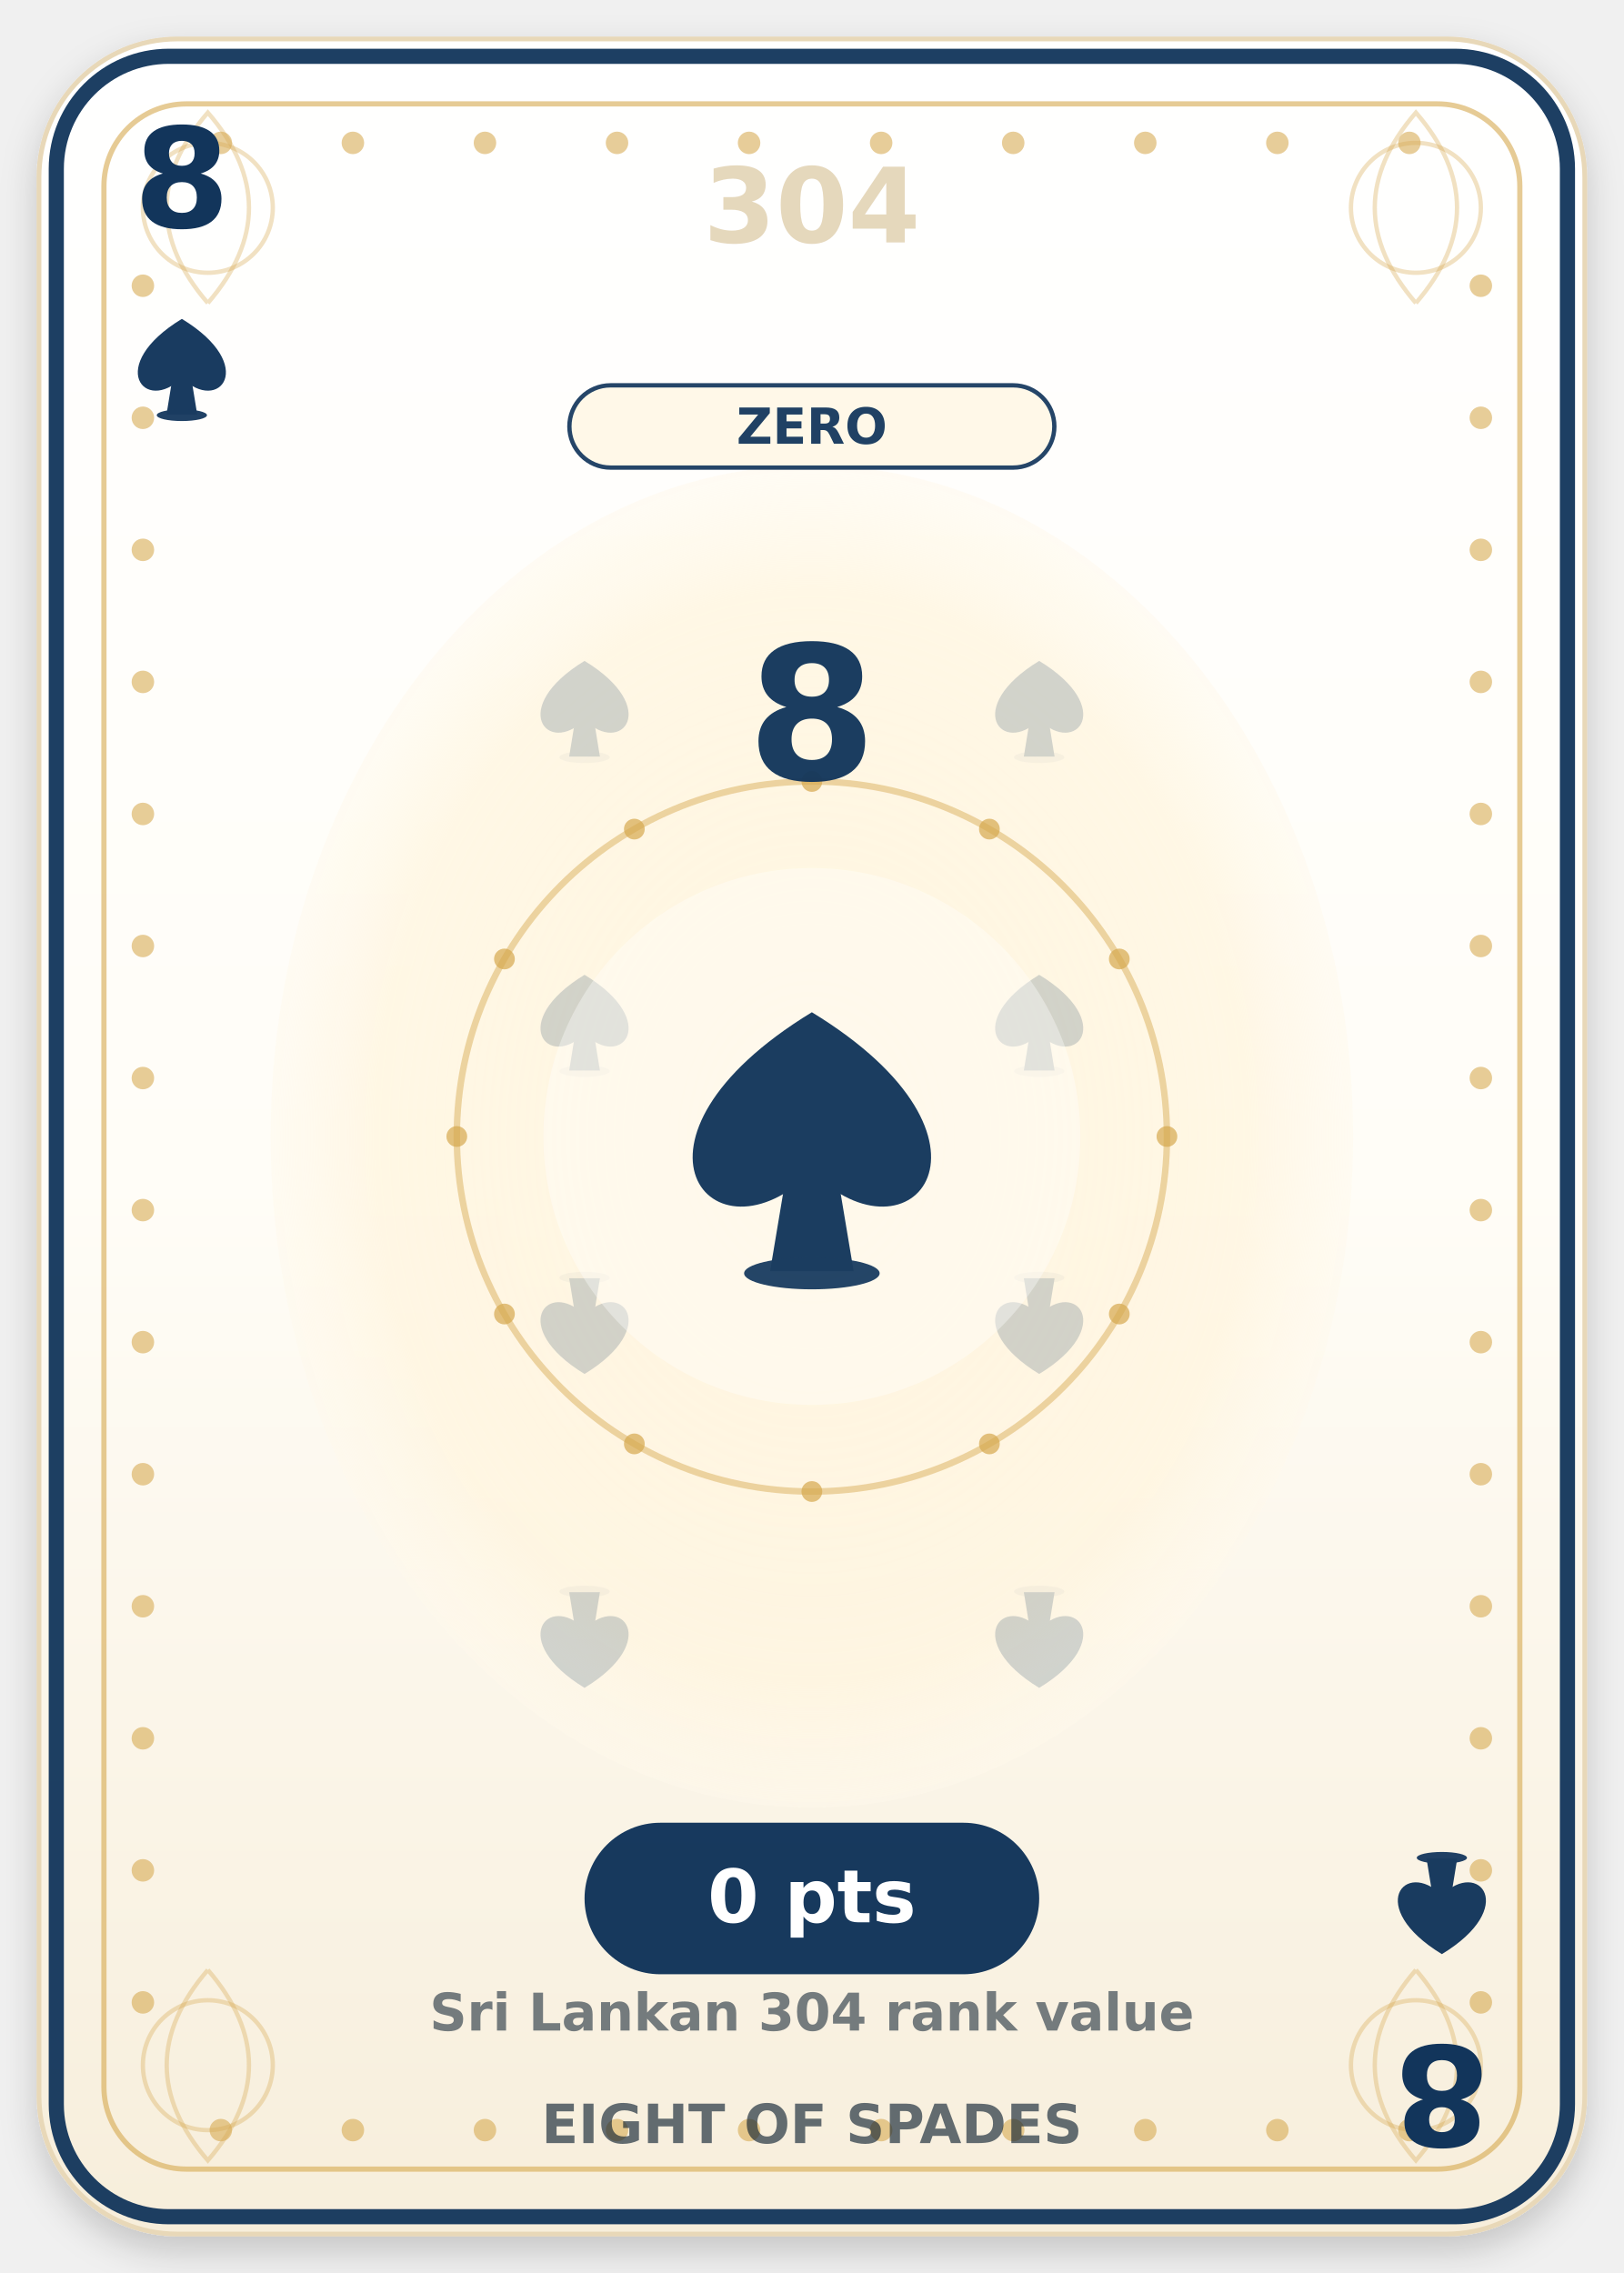
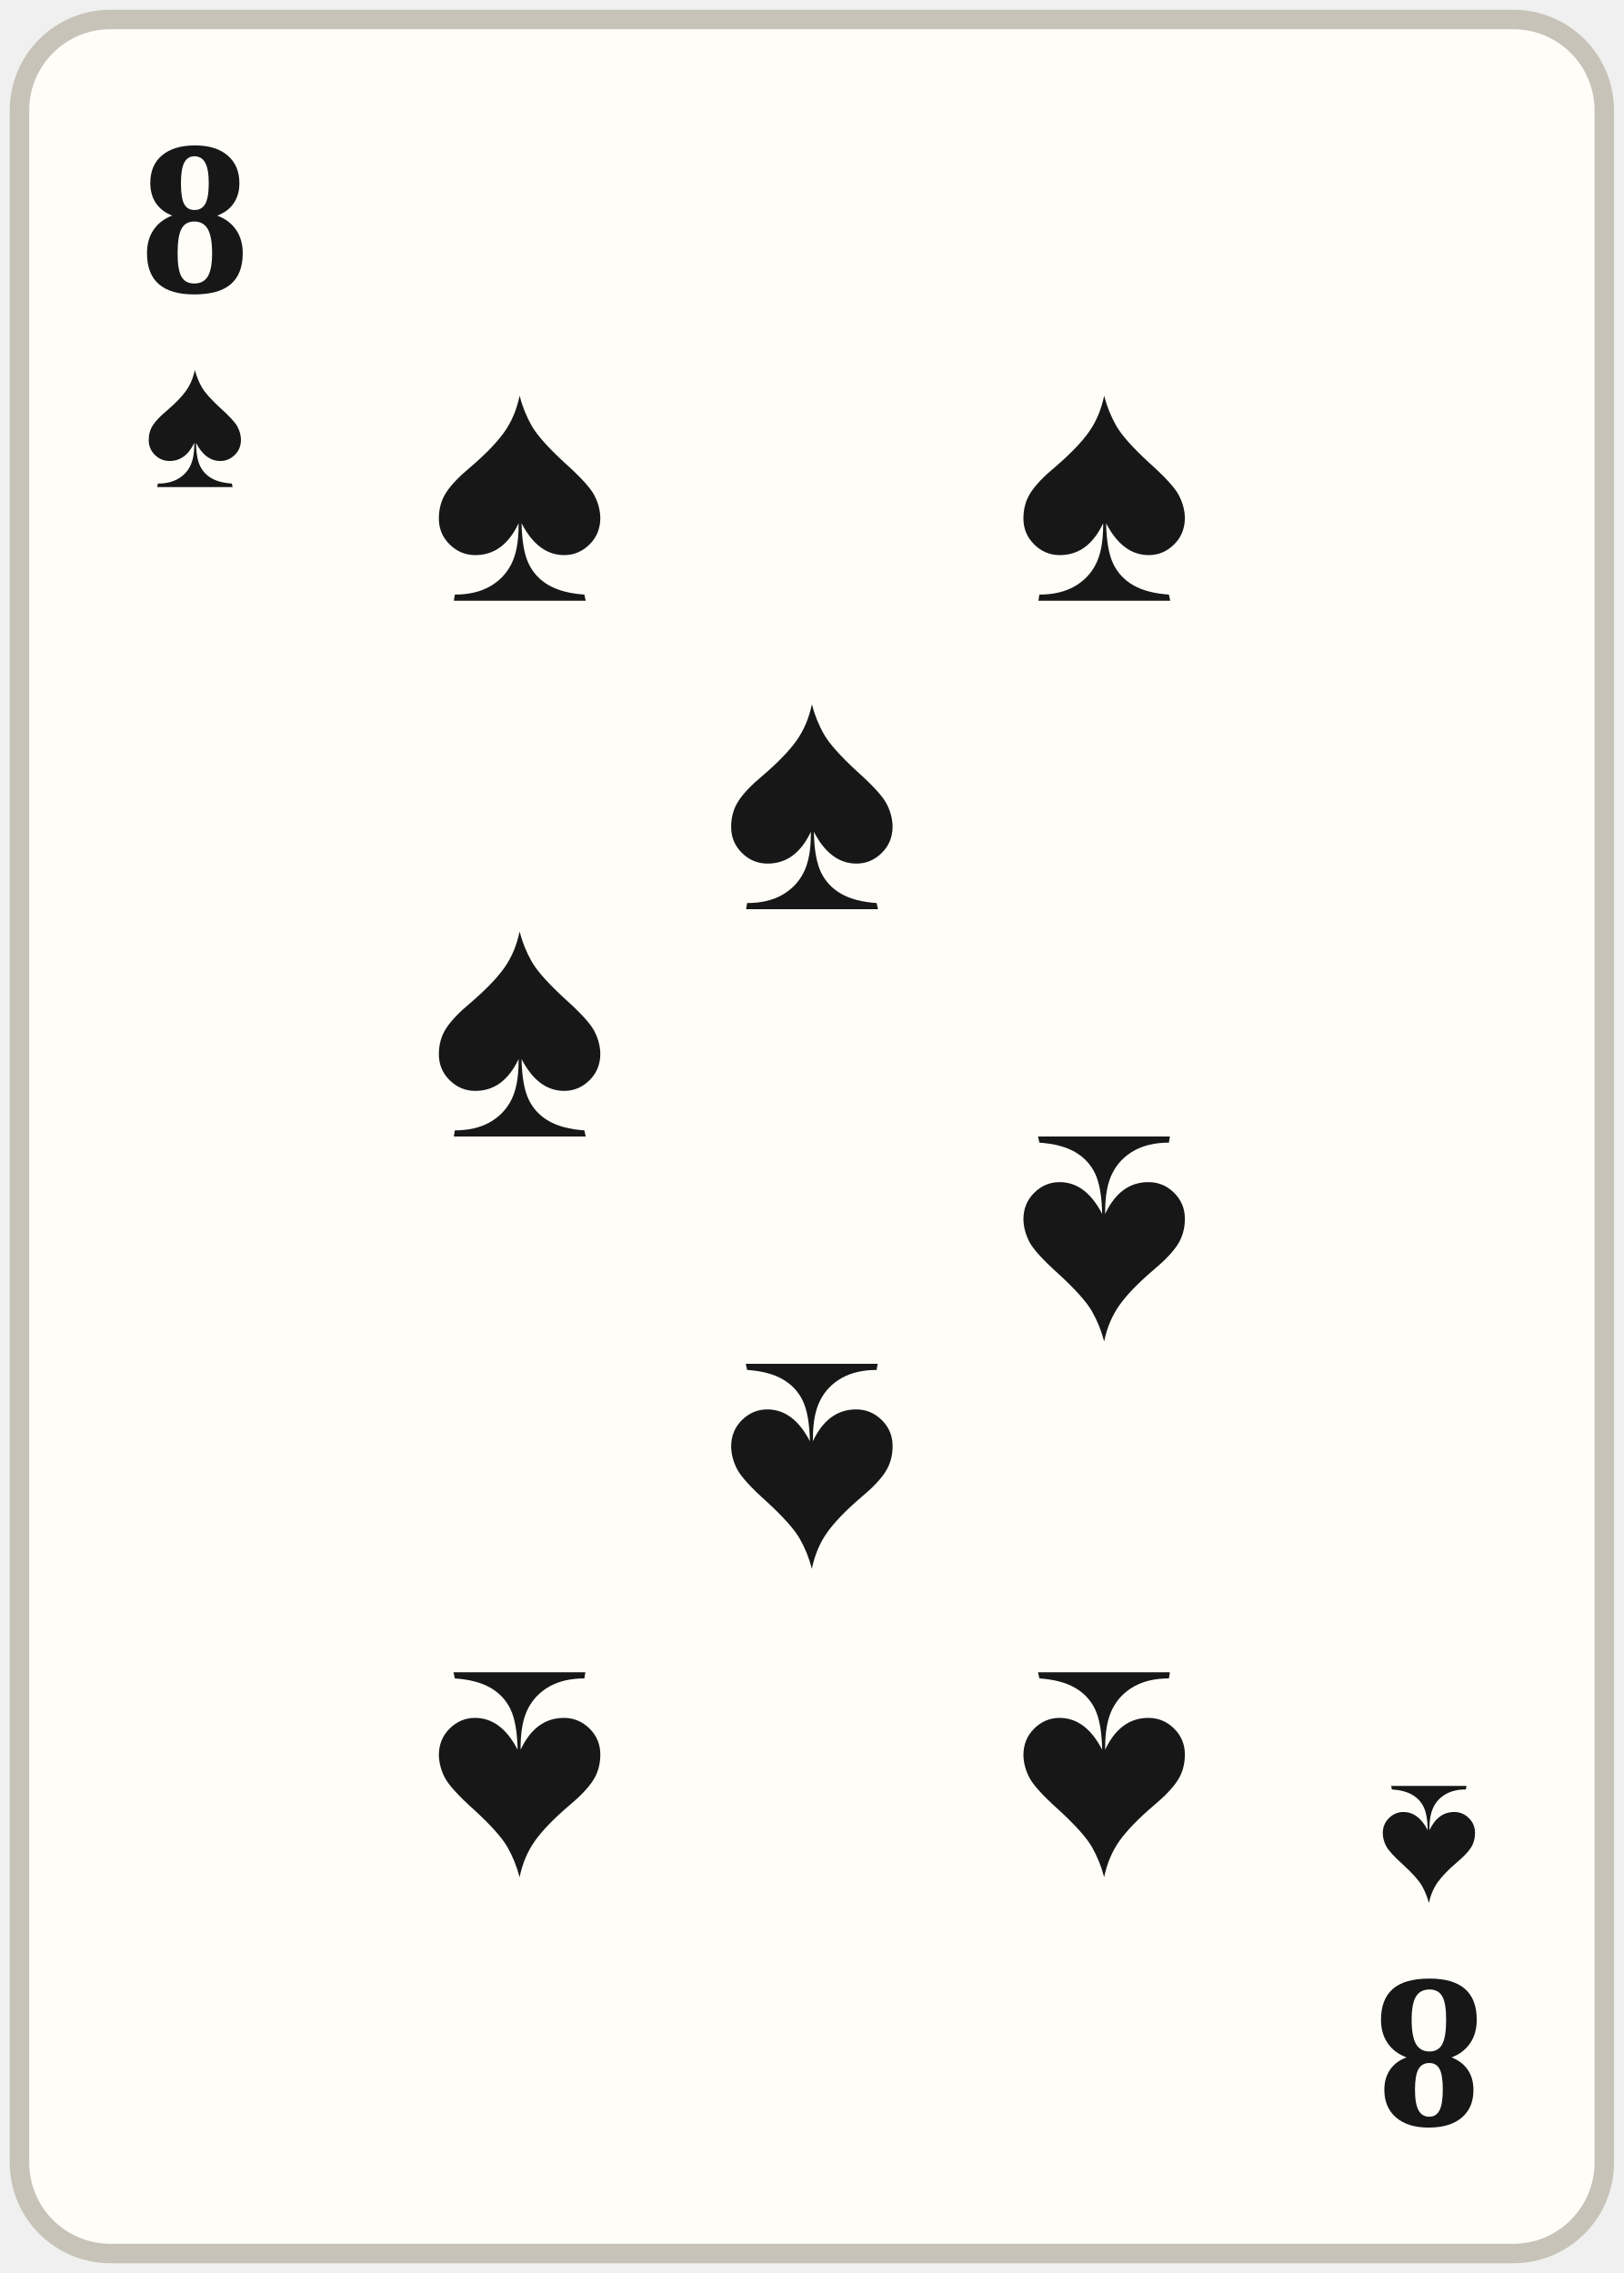
- <svg xmlns="http://www.w3.org/2000/svg" width="750" height="1050" viewBox="0 0 750 1050">
-   <defs>
-     <linearGradient id="faceGrad" x1="0" x2="0" y1="0" y2="1">
-       <stop offset="0%" stop-color="#FFFFFF" />
-       <stop offset="52%" stop-color="#FFFDF7" />
-       <stop offset="100%" stop-color="#F7EEDB" />
-     </linearGradient>
-     <radialGradient id="softMedallion" cx="50%" cy="50%" r="65%">
-       <stop offset="0%" stop-color="#FFF5DF" stop-opacity="0.97" />
-       <stop offset="62%" stop-color="#FFF5DF" stop-opacity="0.78" />
-       <stop offset="100%" stop-color="#FFFFFF" stop-opacity="0" />
-     </radialGradient>
-     <filter id="shadow" x="-10%" y="-10%" width="120%" height="120%">
-       <feDropShadow dx="0" dy="7" stdDeviation="8" flood-color="#000000" flood-opacity="0.18" />
-     </filter>
-   </defs>
-   <g filter="url(#shadow)">
-     <rect x="18" y="18" width="714" height="1014" rx="64" ry="64" fill="url(#faceGrad)" stroke="#E8D8B8" stroke-width="2.2" />
+ <svg xmlns="http://www.w3.org/2000/svg" width="500" height="700" viewBox="0 0 500 700">
+   <rect x="6" y="6" width="488" height="688" rx="28" fill="#fffdf8" stroke="#c8c3b8" stroke-width="6" />
+   <g fill="#171717" text-anchor="middle" font-family="Georgia, 'Times New Roman', serif">
+     <text x="60" y="90" font-size="68" font-weight="700">8</text>
+     <text x="60" y="150" font-size="60">♠</text>
  </g>
-   <ellipse cx="375.0" cy="525.0" rx="250" ry="310" fill="url(#softMedallion)" />
-   <rect x="26" y="26" width="698" height="998" rx="52" ry="52" fill="none" stroke="#12355B" stroke-width="7" opacity="0.95" />
-   <rect x="48" y="48" width="654" height="954" rx="38" ry="38" fill="none" stroke="#D6A84F" stroke-width="2.4" opacity="0.6" />
-   <circle cx="102.0" cy="66.0" r="5.2" fill="#D6A84F" opacity="0.58" />
-   <circle cx="102.0" cy="984.0" r="5.2" fill="#D6A84F" opacity="0.58" />
-   <circle cx="163.0" cy="66.0" r="5.2" fill="#D6A84F" opacity="0.58" />
-   <circle cx="163.0" cy="984.0" r="5.2" fill="#D6A84F" opacity="0.58" />
-   <circle cx="224.0" cy="66.0" r="5.2" fill="#D6A84F" opacity="0.58" />
-   <circle cx="224.0" cy="984.0" r="5.2" fill="#D6A84F" opacity="0.58" />
-   <circle cx="285.0" cy="66.0" r="5.2" fill="#D6A84F" opacity="0.58" />
-   <circle cx="285.0" cy="984.0" r="5.2" fill="#D6A84F" opacity="0.58" />
-   <circle cx="346.0" cy="66.0" r="5.2" fill="#D6A84F" opacity="0.58" />
-   <circle cx="346.0" cy="984.0" r="5.2" fill="#D6A84F" opacity="0.58" />
-   <circle cx="407.0" cy="66.0" r="5.2" fill="#D6A84F" opacity="0.58" />
-   <circle cx="407.0" cy="984.0" r="5.2" fill="#D6A84F" opacity="0.58" />
-   <circle cx="468.0" cy="66.0" r="5.2" fill="#D6A84F" opacity="0.58" />
-   <circle cx="468.0" cy="984.0" r="5.2" fill="#D6A84F" opacity="0.58" />
-   <circle cx="529.0" cy="66.0" r="5.2" fill="#D6A84F" opacity="0.58" />
-   <circle cx="529.0" cy="984.0" r="5.2" fill="#D6A84F" opacity="0.58" />
-   <circle cx="590.0" cy="66.0" r="5.2" fill="#D6A84F" opacity="0.58" />
-   <circle cx="590.0" cy="984.0" r="5.2" fill="#D6A84F" opacity="0.58" />
-   <circle cx="651.0" cy="66.0" r="5.2" fill="#D6A84F" opacity="0.58" />
-   <circle cx="651.0" cy="984.0" r="5.2" fill="#D6A84F" opacity="0.58" />
-   <circle cx="66.0" cy="132.0" r="5.2" fill="#D6A84F" opacity="0.58" />
-   <circle cx="684.0" cy="132.0" r="5.2" fill="#D6A84F" opacity="0.58" />
-   <circle cx="66.0" cy="193.0" r="5.2" fill="#D6A84F" opacity="0.58" />
-   <circle cx="684.0" cy="193.0" r="5.2" fill="#D6A84F" opacity="0.58" />
-   <circle cx="66.0" cy="254.0" r="5.2" fill="#D6A84F" opacity="0.58" />
-   <circle cx="684.0" cy="254.0" r="5.2" fill="#D6A84F" opacity="0.58" />
-   <circle cx="66.0" cy="315.0" r="5.2" fill="#D6A84F" opacity="0.58" />
-   <circle cx="684.0" cy="315.0" r="5.2" fill="#D6A84F" opacity="0.58" />
-   <circle cx="66.0" cy="376.0" r="5.2" fill="#D6A84F" opacity="0.58" />
-   <circle cx="684.0" cy="376.0" r="5.2" fill="#D6A84F" opacity="0.58" />
-   <circle cx="66.0" cy="437.0" r="5.2" fill="#D6A84F" opacity="0.58" />
-   <circle cx="684.0" cy="437.0" r="5.2" fill="#D6A84F" opacity="0.58" />
-   <circle cx="66.0" cy="498.0" r="5.2" fill="#D6A84F" opacity="0.58" />
-   <circle cx="684.0" cy="498.0" r="5.2" fill="#D6A84F" opacity="0.58" />
-   <circle cx="66.0" cy="559.0" r="5.2" fill="#D6A84F" opacity="0.58" />
-   <circle cx="684.0" cy="559.0" r="5.2" fill="#D6A84F" opacity="0.58" />
-   <circle cx="66.0" cy="620.0" r="5.2" fill="#D6A84F" opacity="0.58" />
-   <circle cx="684.0" cy="620.0" r="5.2" fill="#D6A84F" opacity="0.58" />
-   <circle cx="66.0" cy="681.0" r="5.2" fill="#D6A84F" opacity="0.58" />
-   <circle cx="684.0" cy="681.0" r="5.2" fill="#D6A84F" opacity="0.58" />
-   <circle cx="66.0" cy="742.0" r="5.2" fill="#D6A84F" opacity="0.58" />
-   <circle cx="684.0" cy="742.0" r="5.2" fill="#D6A84F" opacity="0.58" />
-   <circle cx="66.0" cy="803.0" r="5.2" fill="#D6A84F" opacity="0.58" />
-   <circle cx="684.0" cy="803.0" r="5.2" fill="#D6A84F" opacity="0.58" />
-   <circle cx="66.0" cy="864.0" r="5.2" fill="#D6A84F" opacity="0.58" />
-   <circle cx="684.0" cy="864.0" r="5.2" fill="#D6A84F" opacity="0.58" />
-   <circle cx="66.0" cy="925.0" r="5.2" fill="#D6A84F" opacity="0.58" />
-   <circle cx="684.0" cy="925.0" r="5.2" fill="#D6A84F" opacity="0.58" />
-   <circle cx="654.0" cy="954.0" r="30" fill="none" stroke="#D6A84F" stroke-width="2" opacity="0.34" />
-   <path d="M 654.0 910.0 Q 616.0 954.0 654.0 998.0 Q 692.0 954.0 654.0 910.0" fill="none" stroke="#D6A84F" stroke-width="2" opacity="0.34" />
-   <circle cx="654.0" cy="96.0" r="30" fill="none" stroke="#D6A84F" stroke-width="2" opacity="0.34" />
-   <path d="M 654.0 140.0 Q 616.0 96.0 654.0 52.0 Q 692.0 96.0 654.0 140.0" fill="none" stroke="#D6A84F" stroke-width="2" opacity="0.34" />
-   <circle cx="96.0" cy="954.0" r="30" fill="none" stroke="#D6A84F" stroke-width="2" opacity="0.34" />
-   <path d="M 96.0 910.0 Q 134.0 954.0 96.0 998.0 Q 58.0 954.0 96.0 910.0" fill="none" stroke="#D6A84F" stroke-width="2" opacity="0.34" />
-   <circle cx="96.0" cy="96.0" r="30" fill="none" stroke="#D6A84F" stroke-width="2" opacity="0.34" />
-   <path d="M 96.0 140.0 Q 134.0 96.0 96.0 52.0 Q 58.0 96.0 96.0 140.0" fill="none" stroke="#D6A84F" stroke-width="2" opacity="0.34" />
-   <g transform="rotate(0 84 123)">
-     <text x="84" y="105" font-family="DejaVu Sans, Arial, sans-serif" font-size="64" font-weight="900" text-anchor="middle" fill="#12355B">8</text>
-     <g opacity="0.970">
-       <path d="M 84.0 147.3 C 48.3 169.0, 67.0 191.5, 84.0 174.5 C 101.0 191.5, 119.7 169.0, 84.0 147.3 Z" fill="#12355B" />
-       <path d="M 79.9 173.1 L 88.1 173.1 L 91.1 191.5 L 76.9 191.5 Z" fill="#12355B" />
-       <ellipse cx="84.0" cy="191.8" rx="11.6" ry="2.7" fill="#12355B" opacity="0.970" />
-     </g>
+   <g transform="rotate(180 250 350)" fill="#171717" text-anchor="middle" font-family="Georgia, 'Times New Roman', serif">
+     <text x="60" y="90" font-size="68" font-weight="700">8</text>
+     <text x="60" y="150" font-size="60">♠</text>
  </g>
-   <g transform="rotate(180 666 927)">
-     <text x="666" y="909" font-family="DejaVu Sans, Arial, sans-serif" font-size="64" font-weight="900" text-anchor="middle" fill="#12355B">8</text>
-     <g opacity="0.970">
-       <path d="M 666.0 951.3 C 630.3 973.0, 649.0 995.5, 666.0 978.5 C 683.0 995.5, 701.7 973.0, 666.0 951.3 Z" fill="#12355B" />
-       <path d="M 661.9 977.1 L 670.1 977.1 L 673.1 995.5 L 658.9 995.5 Z" fill="#12355B" />
-       <ellipse cx="666.0" cy="995.8" rx="11.6" ry="2.7" fill="#12355B" opacity="0.970" />
-     </g>
-   </g>
-   <text x="375.0" y="112" font-family="DejaVu Sans, Arial, sans-serif" font-size="48" font-weight="900" text-anchor="middle" fill="#B58E43" opacity="0.35">304</text>
-   <rect x="263.0" y="178" width="224" height="38" rx="19" ry="19" fill="#FFF7E6" stroke="#12355B" stroke-width="2" opacity="0.92" />
-   <text x="375.0" y="205" font-family="DejaVu Sans, Arial, sans-serif" font-size="23" font-weight="800" text-anchor="middle" fill="#12355B" opacity="0.94">ZERO</text>
-   <g opacity="0.190">
-     <path d="M 270.0 305.3 C 234.3 327.0, 253.0 349.5, 270.0 332.5 C 287.0 349.5, 305.7 327.0, 270.0 305.3 Z" fill="#12355B" />
-     <path d="M 265.9 331.1 L 274.1 331.1 L 277.1 349.5 L 262.9 349.5 Z" fill="#12355B" />
-     <ellipse cx="270.0" cy="349.8" rx="11.6" ry="2.7" fill="#12355B" opacity="0.190" />
-   </g>
-   <g opacity="0.190">
-     <path d="M 480.0 305.3 C 444.3 327.0, 463.0 349.5, 480.0 332.5 C 497.0 349.5, 515.7 327.0, 480.0 305.3 Z" fill="#12355B" />
-     <path d="M 475.9 331.1 L 484.1 331.1 L 487.1 349.5 L 472.9 349.5 Z" fill="#12355B" />
-     <ellipse cx="480.0" cy="349.8" rx="11.6" ry="2.7" fill="#12355B" opacity="0.190" />
-   </g>
-   <g opacity="0.190">
-     <path d="M 270.0 450.3 C 234.3 472.0, 253.0 494.5, 270.0 477.5 C 287.0 494.5, 305.7 472.0, 270.0 450.3 Z" fill="#12355B" />
-     <path d="M 265.9 476.1 L 274.1 476.1 L 277.1 494.5 L 262.9 494.5 Z" fill="#12355B" />
-     <ellipse cx="270.0" cy="494.8" rx="11.6" ry="2.7" fill="#12355B" opacity="0.190" />
-   </g>
-   <g opacity="0.190">
-     <path d="M 480.0 450.3 C 444.3 472.0, 463.0 494.5, 480.0 477.5 C 497.0 494.5, 515.7 472.0, 480.0 450.3 Z" fill="#12355B" />
-     <path d="M 475.9 476.1 L 484.1 476.1 L 487.1 494.5 L 472.9 494.5 Z" fill="#12355B" />
-     <ellipse cx="480.0" cy="494.8" rx="11.6" ry="2.7" fill="#12355B" opacity="0.190" />
-   </g>
-   <g transform="rotate(180 270 615)" opacity="0.190">
-     <path d="M 270.0 595.3 C 234.3 617.0, 253.0 639.5, 270.0 622.5 C 287.0 639.5, 305.7 617.0, 270.0 595.3 Z" fill="#12355B" />
-     <path d="M 265.9 621.1 L 274.1 621.1 L 277.1 639.5 L 262.9 639.5 Z" fill="#12355B" />
-     <ellipse cx="270.0" cy="639.8" rx="11.6" ry="2.7" fill="#12355B" opacity="0.190" />
-   </g>
-   <g transform="rotate(180 480 615)" opacity="0.190">
-     <path d="M 480.0 595.3 C 444.3 617.0, 463.0 639.5, 480.0 622.5 C 497.0 639.5, 515.7 617.0, 480.0 595.3 Z" fill="#12355B" />
-     <path d="M 475.9 621.1 L 484.1 621.1 L 487.1 639.5 L 472.9 639.5 Z" fill="#12355B" />
-     <ellipse cx="480.0" cy="639.8" rx="11.6" ry="2.7" fill="#12355B" opacity="0.190" />
-   </g>
-   <g transform="rotate(180 270 760)" opacity="0.190">
-     <path d="M 270.0 740.3 C 234.3 762.0, 253.0 784.5, 270.0 767.5 C 287.0 784.5, 305.7 762.0, 270.0 740.3 Z" fill="#12355B" />
-     <path d="M 265.9 766.1 L 274.1 766.1 L 277.1 784.5 L 262.9 784.5 Z" fill="#12355B" />
-     <ellipse cx="270.0" cy="784.8" rx="11.6" ry="2.7" fill="#12355B" opacity="0.190" />
-   </g>
-   <g transform="rotate(180 480 760)" opacity="0.190">
-     <path d="M 480.0 740.3 C 444.3 762.0, 463.0 784.5, 480.0 767.5 C 497.0 784.5, 515.7 762.0, 480.0 740.3 Z" fill="#12355B" />
-     <path d="M 475.9 766.1 L 484.1 766.1 L 487.1 784.5 L 472.9 784.5 Z" fill="#12355B" />
-     <ellipse cx="480.0" cy="784.8" rx="11.6" ry="2.7" fill="#12355B" opacity="0.190" />
-   </g>
-   <circle cx="375.0" cy="525.0" r="164" fill="none" stroke="#D6A84F" stroke-width="3" opacity="0.46" />
-   <circle cx="375.0" cy="525.0" r="124" fill="#FFFFFF" opacity="0.36" />
-   <circle cx="539.0" cy="525.0" r="4.8" fill="#D6A84F" opacity="0.70" />
-   <circle cx="517.0" cy="607.0" r="4.8" fill="#D6A84F" opacity="0.70" />
-   <circle cx="457.0" cy="667.0" r="4.8" fill="#D6A84F" opacity="0.70" />
-   <circle cx="375.0" cy="689.0" r="4.8" fill="#D6A84F" opacity="0.70" />
-   <circle cx="293.0" cy="667.0" r="4.8" fill="#D6A84F" opacity="0.70" />
-   <circle cx="233.0" cy="607.0" r="4.8" fill="#D6A84F" opacity="0.70" />
-   <circle cx="211.0" cy="525.0" r="4.8" fill="#D6A84F" opacity="0.70" />
-   <circle cx="233.0" cy="443.0" r="4.8" fill="#D6A84F" opacity="0.70" />
-   <circle cx="293.0" cy="383.0" r="4.8" fill="#D6A84F" opacity="0.70" />
-   <circle cx="375.0" cy="361.0" r="4.8" fill="#D6A84F" opacity="0.70" />
-   <circle cx="457.0" cy="383.0" r="4.8" fill="#D6A84F" opacity="0.70" />
-   <circle cx="517.0" cy="443.0" r="4.8" fill="#D6A84F" opacity="0.70" />
-   <g opacity="0.960">
-     <path d="M 375.0 467.6 C 278.4 526.5, 329.0 587.2, 375.0 541.2 C 421.0 587.2, 471.6 526.5, 375.0 467.6 Z" fill="#12355B" />
-     <path d="M 364.0 537.6 L 386.0 537.6 L 394.3 587.2 L 355.7 587.2 Z" fill="#12355B" />
-     <ellipse cx="375.0" cy="588.2" rx="31.3" ry="7.4" fill="#12355B" opacity="0.960" />
-   </g>
-   <text x="375.0" y="360" font-family="DejaVu Sans, Arial, sans-serif" font-size="86" font-weight="900" text-anchor="middle" fill="#12355B" opacity="0.96">8</text>
-   <rect x="270.0" y="842" width="210" height="70" rx="35" ry="35" fill="#12355B" opacity="0.98" />
-   <text x="375.0" y="888" font-family="DejaVu Sans, Arial, sans-serif" font-size="34" font-weight="800" text-anchor="middle" fill="#FFFFFF">0 pts</text>
-   <text x="375.0" y="938" font-family="DejaVu Sans, Arial, sans-serif" font-size="24" font-weight="600" text-anchor="middle" fill="#071A2B" opacity="0.55">Sri Lankan 304 rank value</text>
-   <text x="375.0" y="990" font-family="DejaVu Sans, Arial, sans-serif" font-size="25" font-weight="700" text-anchor="middle" fill="#071A2B" opacity="0.62">EIGHT OF SPADES</text>
+   <text x="160" y="185" fill="#171717" text-anchor="middle" font-family="Georgia, 'Times New Roman', serif" font-size="105">♠</text>
+   <text x="340" y="185" fill="#171717" text-anchor="middle" font-family="Georgia, 'Times New Roman', serif" font-size="105">♠</text>
+   <text x="250" y="280" fill="#171717" text-anchor="middle" font-family="Georgia, 'Times New Roman', serif" font-size="105">♠</text>
+   <text x="160" y="350" fill="#171717" text-anchor="middle" font-family="Georgia, 'Times New Roman', serif" font-size="105">♠</text>
+   <text x="340" y="420" transform="rotate(180 340 385)" fill="#171717" text-anchor="middle" font-family="Georgia, 'Times New Roman', serif" font-size="105">♠</text>
+   <text x="250" y="490" transform="rotate(180 250 455)" fill="#171717" text-anchor="middle" font-family="Georgia, 'Times New Roman', serif" font-size="105">♠</text>
+   <text x="160" y="585" transform="rotate(180 160 550)" fill="#171717" text-anchor="middle" font-family="Georgia, 'Times New Roman', serif" font-size="105">♠</text>
+   <text x="340" y="585" transform="rotate(180 340 550)" fill="#171717" text-anchor="middle" font-family="Georgia, 'Times New Roman', serif" font-size="105">♠</text>
</svg>
